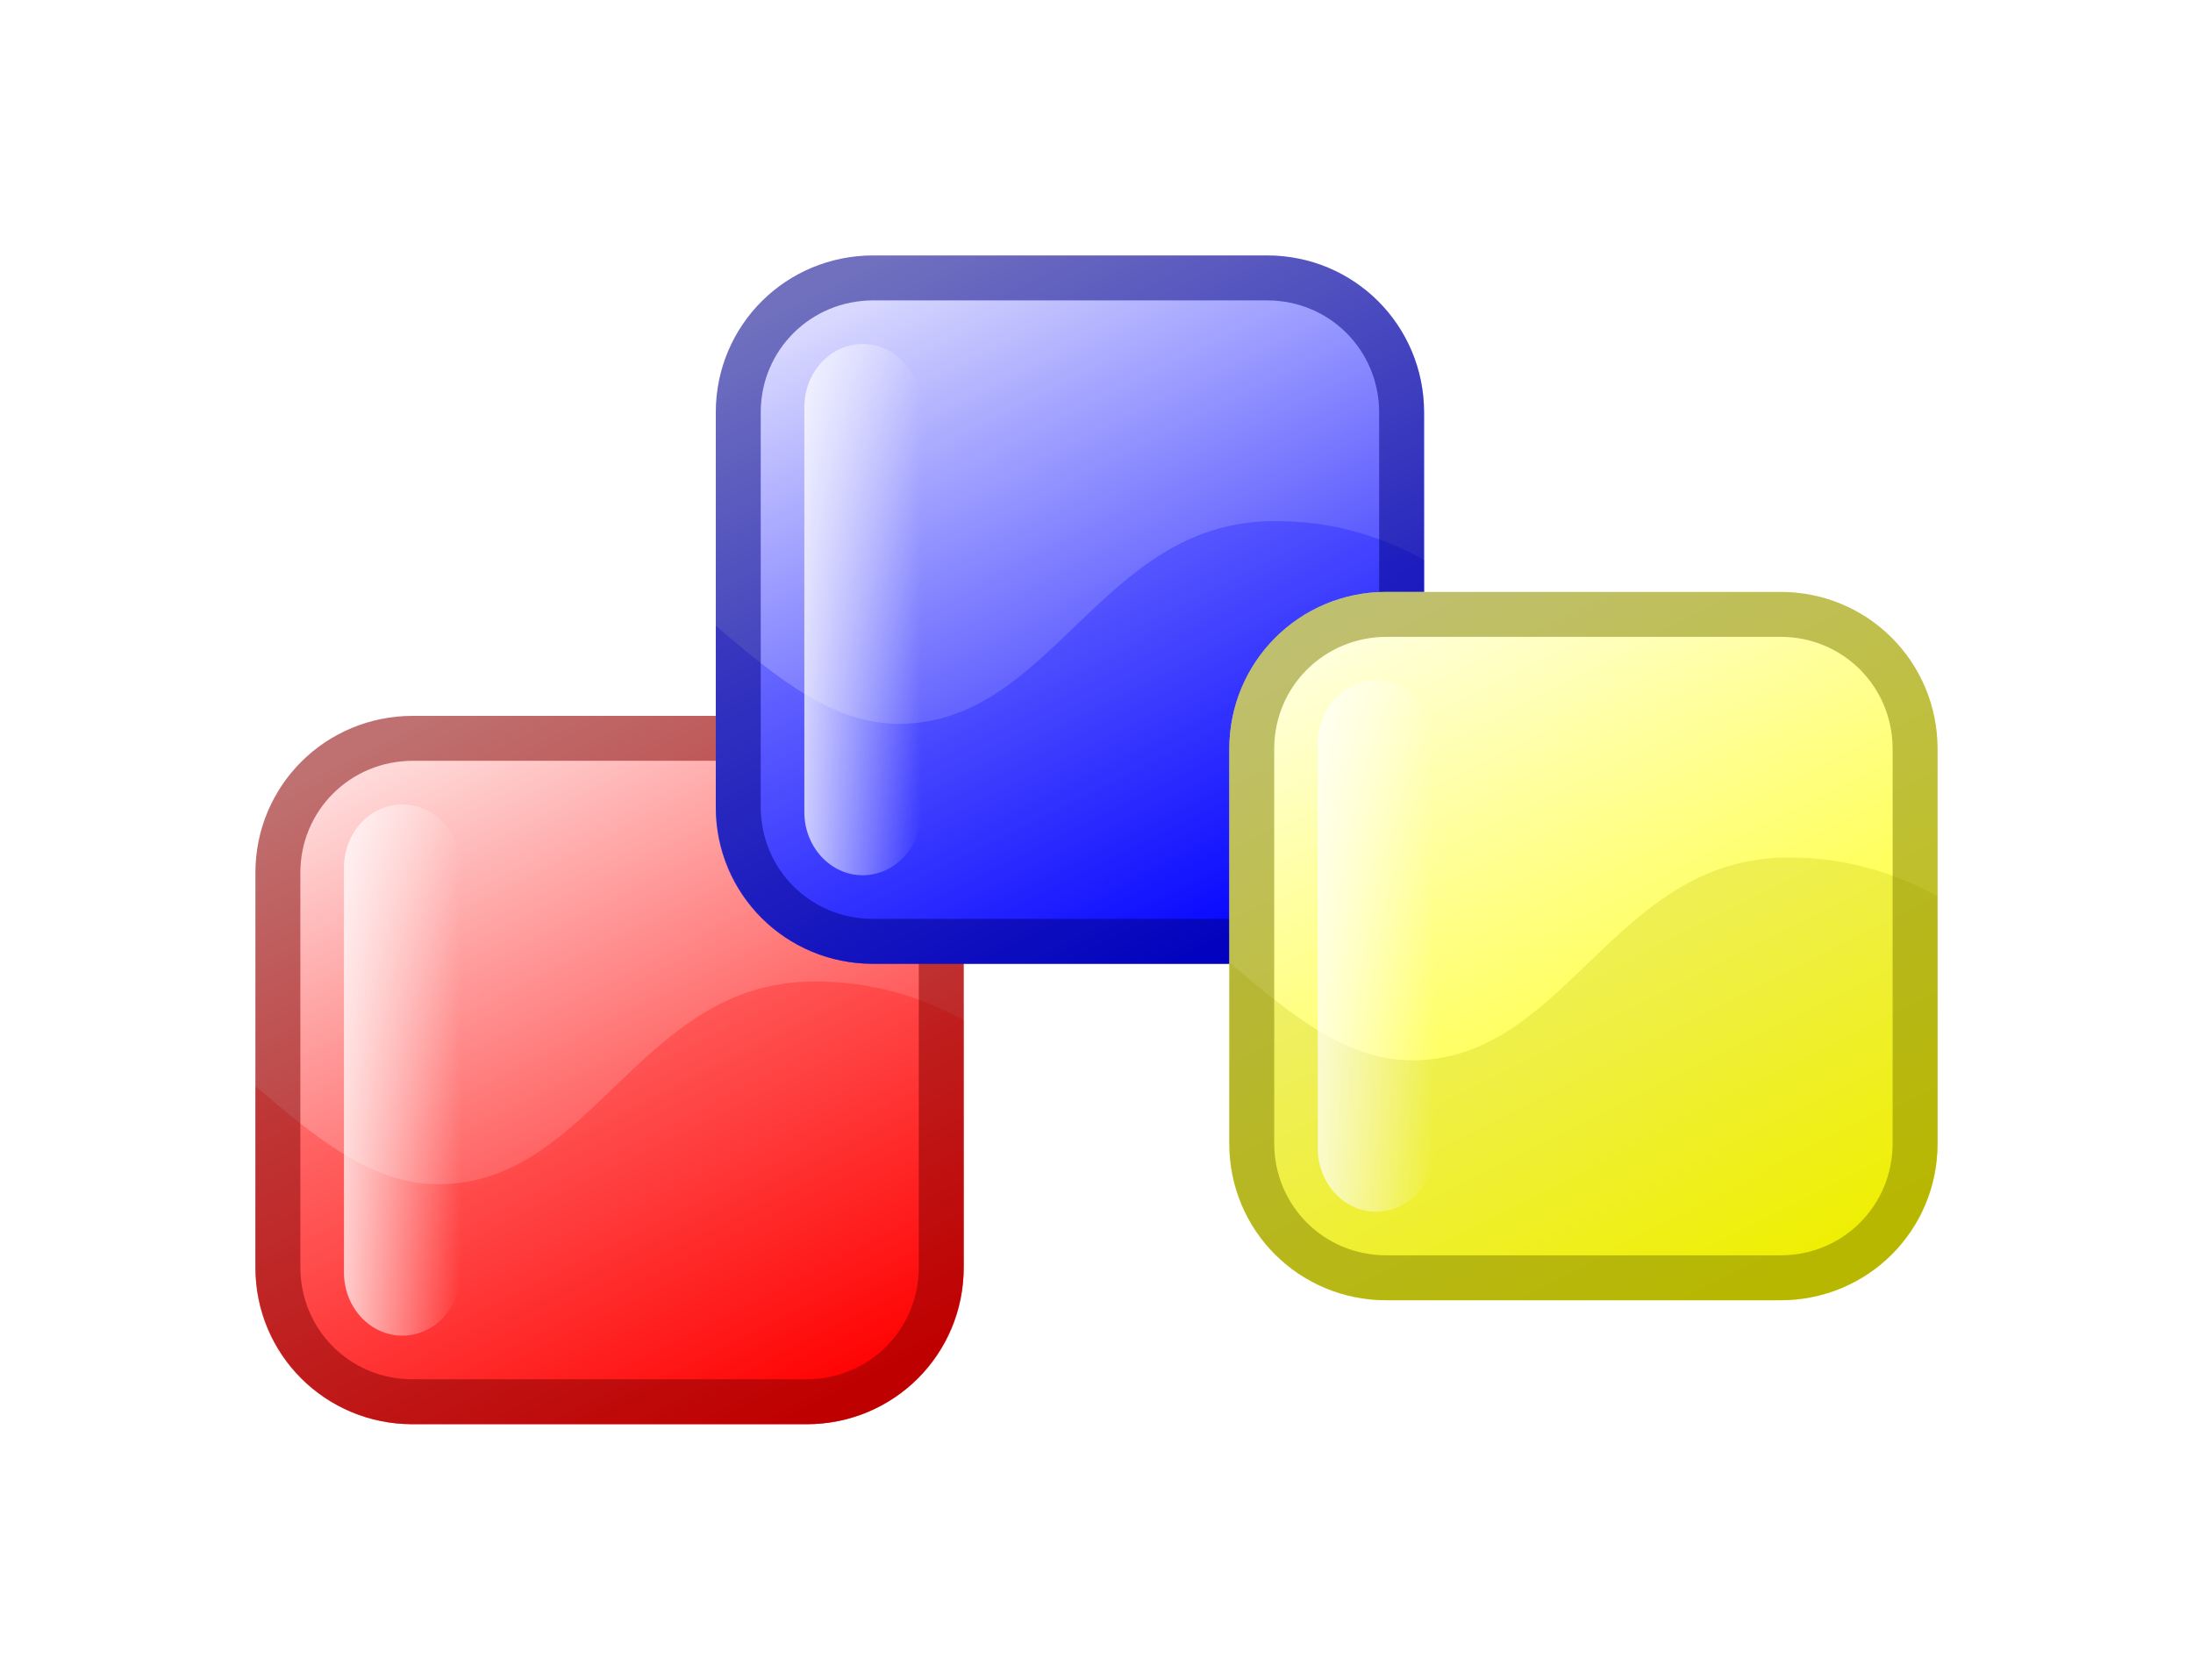
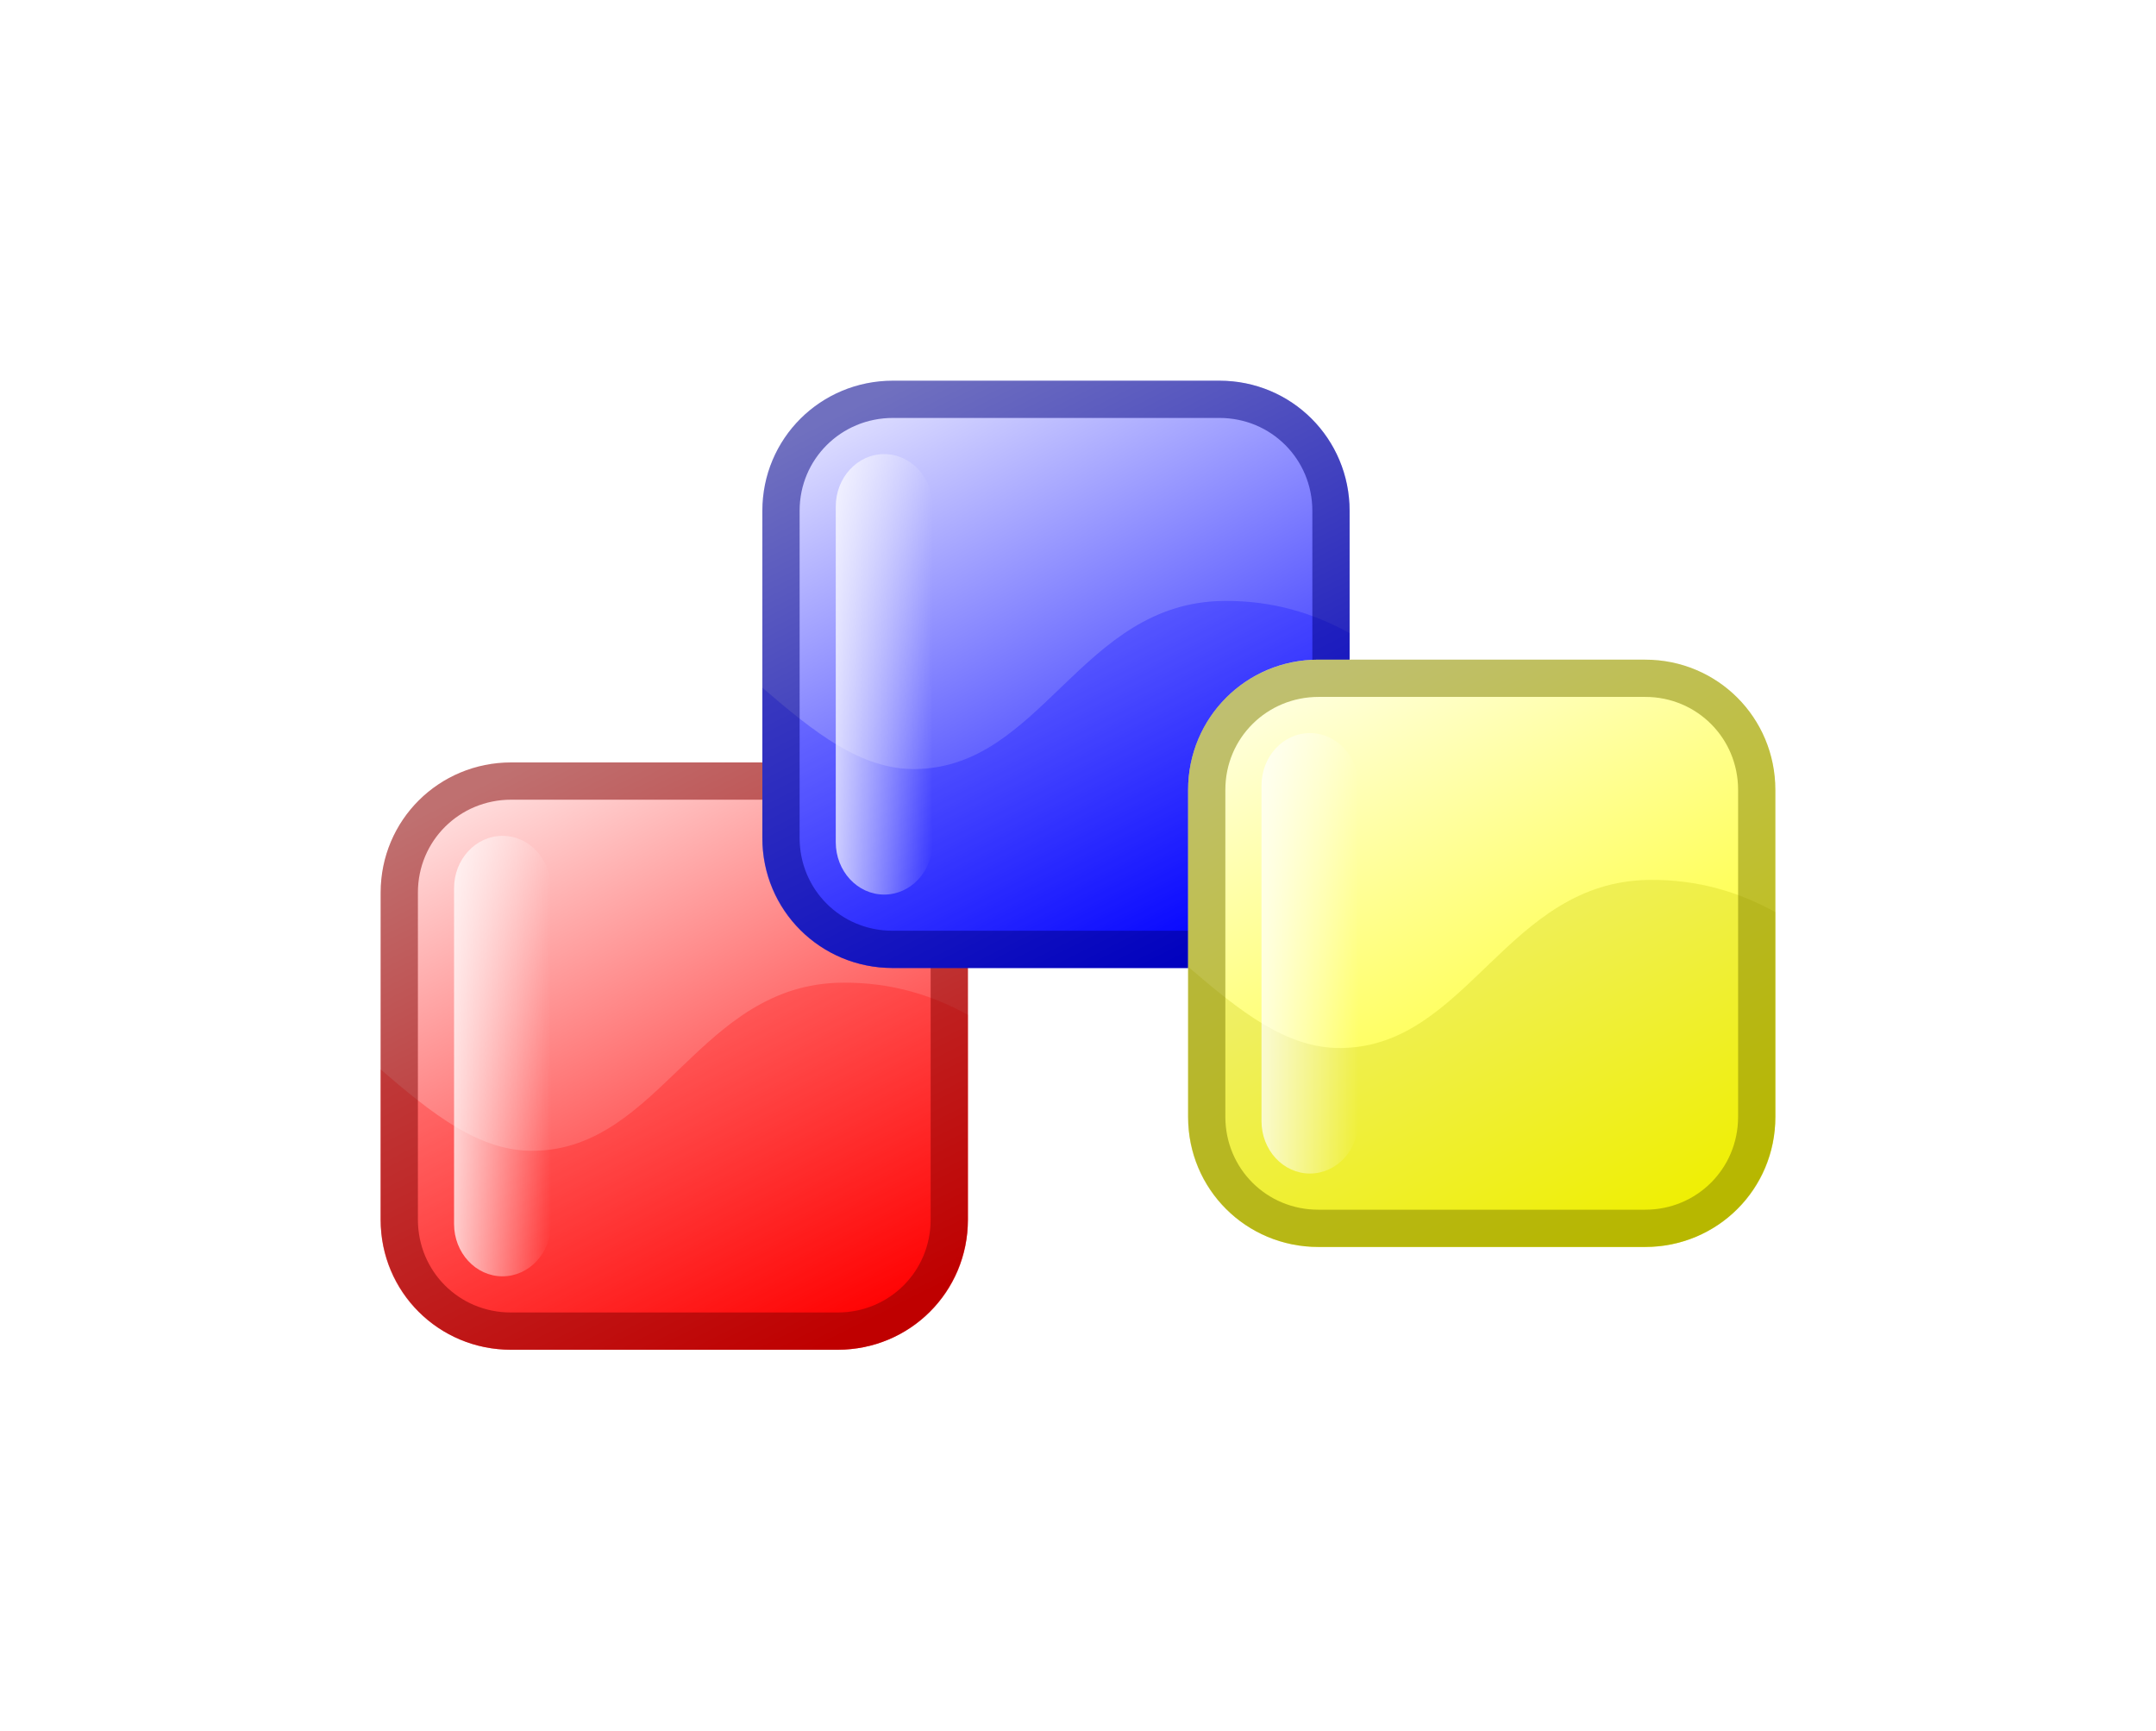
- <svg xmlns="http://www.w3.org/2000/svg" xmlns:xlink="http://www.w3.org/1999/xlink" width="120.198" height="92.053" id="svg1336" version="1.0">
+ <svg xmlns="http://www.w3.org/2000/svg" xmlns:xlink="http://www.w3.org/1999/xlink" width="124.606" height="100" id="svg1336" version="1.0">
  <defs id="defs1338">
    <linearGradient id="linearGradient8721">
      <stop id="stop12145" offset="0" style="stop-color:#ff0000;stop-opacity:1;" />
      <stop style="stop-color:#ffe0e0;stop-opacity:1;" offset="1" id="stop8725" />
    </linearGradient>
    <linearGradient id="linearGradient4073">
      <stop id="stop4075" offset="0" style="stop-color:#ffffff;stop-opacity:1;" />
      <stop id="stop4077" offset="1" style="stop-color:#ffffff;stop-opacity:0;" />
    </linearGradient>
    <linearGradient id="linearGradient6848">
      <stop id="stop6850" offset="0" style="stop-color:#0000ff;stop-opacity:1;" />
      <stop id="stop6852" offset="1" style="stop-color:#e0e0ff;stop-opacity:1;" />
    </linearGradient>
    <linearGradient id="linearGradient6854">
      <stop id="stop6856" offset="0" style="stop-color:#ffffe0;stop-opacity:1;" />
      <stop id="stop6858" offset="1" style="stop-color:#ffff00;stop-opacity:1;" />
    </linearGradient>
-     <linearGradient xlink:href="#linearGradient8721" id="linearGradient3074" gradientUnits="userSpaceOnUse" gradientTransform="matrix(1.000031,0,0,1.000031,-45.00832,-319.1057)" x1="221.016" y1="674.085" x2="119.923" y2="474.091" />
-     <linearGradient xlink:href="#linearGradient4073" id="linearGradient3076" gradientUnits="userSpaceOnUse" gradientTransform="matrix(0.545556,0,0,0.350255,-38.51666,72.6073)" x1="139.431" y1="520.743" x2="222.739" y2="520.743" />
-     <linearGradient xlink:href="#linearGradient6848" id="linearGradient3078" gradientUnits="userSpaceOnUse" gradientTransform="matrix(1.334164,0,0,1.334164,-90.28301,-537.514)" x1="296.203" y1="571.529" x2="220.845" y2="421.623" />
-     <linearGradient xlink:href="#linearGradient4073" id="linearGradient3080" gradientUnits="userSpaceOnUse" gradientTransform="matrix(0.545558,0,0,0.350255,91.4834,-57.3926)" x1="139.63" y1="520.742" x2="222.738" y2="520.742" />
-     <linearGradient xlink:href="#linearGradient6854" id="linearGradient3082" gradientUnits="userSpaceOnUse" gradientTransform="matrix(1.334164,0,0,1.334164,54.71699,-442.514)" x1="221.022" y1="421.623" x2="296.726" y2="571.529" />
-     <linearGradient xlink:href="#linearGradient4073" id="linearGradient3084" gradientUnits="userSpaceOnUse" gradientTransform="matrix(0.545558,0,0,0.350255,236.4833,37.6074)" x1="139.431" y1="520.742" x2="222.738" y2="520.742" />
+     <linearGradient xlink:href="#linearGradient8721" id="linearGradient3042" gradientUnits="userSpaceOnUse" gradientTransform="matrix(1.000031,0,0,1.000031,-45.00832,-319.1057)" x1="221.016" y1="674.085" x2="119.923" y2="474.091" />
+     <linearGradient xlink:href="#linearGradient4073" id="linearGradient3044" gradientUnits="userSpaceOnUse" gradientTransform="matrix(0.545556,0,0,0.350255,-38.51666,72.6073)" x1="139.431" y1="520.743" x2="222.739" y2="520.743" />
+     <linearGradient xlink:href="#linearGradient6848" id="linearGradient3046" gradientUnits="userSpaceOnUse" gradientTransform="matrix(1.334164,0,0,1.334164,-90.28301,-537.514)" x1="296.203" y1="571.529" x2="220.845" y2="421.623" />
+     <linearGradient xlink:href="#linearGradient4073" id="linearGradient3048" gradientUnits="userSpaceOnUse" gradientTransform="matrix(0.545558,0,0,0.350255,91.4834,-57.3926)" x1="139.63" y1="520.742" x2="222.738" y2="520.742" />
+     <linearGradient xlink:href="#linearGradient6854" id="linearGradient3050" gradientUnits="userSpaceOnUse" gradientTransform="matrix(1.334164,0,0,1.334164,54.71699,-442.514)" x1="221.022" y1="421.623" x2="296.726" y2="571.529" />
+     <linearGradient xlink:href="#linearGradient4073" id="linearGradient3052" gradientUnits="userSpaceOnUse" gradientTransform="matrix(0.545558,0,0,0.350255,236.4833,37.6074)" x1="139.431" y1="520.742" x2="222.738" y2="520.742" />
  </defs>
-   <g id="layer1" transform="translate(-0.3999929,-263.6663)">
-     <g id="g1457" transform="matrix(0.1941001,0,0,0.1941001,9.547489,272.8138)">
+   <g id="layer1" transform="translate(7.600007,-258.296)">
+     <g id="g1457" transform="matrix(0.169697,0,0,0.169697,10.15757,276.0536)">
      <g style="display:inline" id="layer2">
-         <path id="rect1393" d="m 69.34,155 111.321,0 c 24.564,0 44.34,19.775 44.34,44.34 l 0,111.321 c 0,24.564 -19.775,44.34 -44.34,44.34 l -111.321,0 C 44.775,355 25,335.225 25,310.66 l 0,-111.321 c 0,-24.564 19.775,-44.34 44.34,-44.34 z" style="fill:url(#linearGradient3074);fill-opacity:1;fill-rule:nonzero;stroke:none;stroke-width:38;marker-start:none" />
+         <path id="rect1393" d="m 69.34,155 111.321,0 c 24.564,0 44.34,19.775 44.34,44.34 l 0,111.321 c 0,24.564 -19.775,44.34 -44.34,44.34 l -111.321,0 C 44.775,355 25,335.225 25,310.66 l 0,-111.321 c 0,-24.564 19.775,-44.34 44.34,-44.34 z" style="fill:url(#linearGradient3042);fill-opacity:1;fill-rule:nonzero;stroke:none;stroke-width:38;marker-start:none" />
        <path id="path2231" d="m 182.057,230.006 c -48.531,0.525 -61.796,56.691 -104.899,57.25 -18.636,0.235 -34.53,-12.554 -52.158,-27.699 l 0,51.652 c 0,24.249 19.797,43.791 44.361,43.791 l 111.32,0 c 24.564,0 44.319,-19.543 44.319,-43.791 l 0,-70.255 c -12.032,-6.607 -25.966,-11.136 -42.944,-10.948 z" style="opacity:0.25;fill:#ff0000;fill-opacity:1;fill-rule:evenodd;stroke:none" />
-         <rect rx="17.844" ry="17.844" y="180" x="50" height="150" width="33" id="rect3182" style="fill:url(#linearGradient3076);fill-opacity:1;fill-rule:nonzero;stroke:none" />
+         <rect rx="17.844" ry="17.844" y="180" x="50" height="150" width="33" id="rect3182" style="fill:url(#linearGradient3044);fill-opacity:1;fill-rule:nonzero;stroke:none" />
        <path id="path37247" d="m 69.468,161.343 111.192,0 c 21.128,0 37.997,16.879 37.997,38.006 l 0,111.32 c 0,21.135 -16.865,37.988 -37.997,37.988 l -111.32,0 c -21.132,0 -37.997,-16.86 -37.997,-37.988 l 0,-111.358 c 0,-21.132 16.991,-37.968 38.125,-37.968 z" style="fill:none;stroke:#800000;stroke-width:12.686;stroke-linecap:butt;stroke-linejoin:round;stroke-miterlimit:20;stroke-opacity:0.502;stroke-dasharray:none;stroke-dashoffset:0;marker-start:none" />
      </g>
      <g style="display:inline" id="layer3">
-         <path id="path5922" d="m 199.34,25 111.321,0 c 24.564,0 44.34,19.775 44.34,44.34 l 0,111.321 c 0,24.564 -19.775,44.34 -44.34,44.34 l -111.321,0 C 174.775,225 155,205.225 155,180.66 l 0,-111.321 c 0,-24.564 19.775,-44.34 44.34,-44.34 z" style="fill:url(#linearGradient3078);fill-opacity:1;fill-rule:nonzero;stroke:none;stroke-width:38.281;marker-start:none" />
+         <path id="path5922" d="m 199.34,25 111.321,0 c 24.564,0 44.34,19.775 44.34,44.34 l 0,111.321 c 0,24.564 -19.775,44.34 -44.34,44.34 l -111.321,0 C 174.775,225 155,205.225 155,180.66 l 0,-111.321 c 0,-24.564 19.775,-44.34 44.34,-44.34 z" style="fill:url(#linearGradient3046);fill-opacity:1;fill-rule:nonzero;stroke:none;stroke-width:38.281;marker-start:none" />
        <path id="path5924" d="M 312.056,100.006 C 263.526,100.531 250.261,156.697 207.158,157.255 188.522,157.491 172.627,144.701 155,129.556 l 0,51.652 c 0,24.249 19.797,43.791 44.361,43.791 l 111.32,0 c 24.564,0 44.319,-19.543 44.319,-43.791 l 0,-70.255 c -12.032,-6.607 -25.966,-11.136 -42.944,-10.948 z" style="opacity:0.25;fill:#0000ff;fill-opacity:1;fill-rule:evenodd;stroke:none" />
-         <rect rx="17.844" ry="17.844" y="50" x="180" height="150" width="33" id="rect5926" style="fill:url(#linearGradient3080);fill-opacity:1;fill-rule:nonzero;stroke:none" />
+         <rect rx="17.844" ry="17.844" y="50" x="180" height="150" width="33" id="rect5926" style="fill:url(#linearGradient3048);fill-opacity:1;fill-rule:nonzero;stroke:none" />
        <path style="fill:none;stroke:#000080;stroke-width:12.686;stroke-linecap:butt;stroke-linejoin:round;stroke-miterlimit:20;stroke-opacity:0.502;stroke-dasharray:none;stroke-dashoffset:0;marker-start:none;display:inline" d="m 199.468,31.343 111.192,0 c 21.128,0 37.997,16.879 37.997,38.006 l 0,111.32 c 0,21.135 -16.865,37.988 -37.997,37.988 l -111.32,0 c -21.131,0 -37.997,-16.86 -37.997,-37.988 l 0,-111.358 c 0,-21.132 16.991,-37.968 38.125,-37.968 z" id="path41636" />
      </g>
      <g id="layer4">
-         <path id="path5936" d="m 344.34,120 111.321,0 c 24.564,0 44.34,19.775 44.34,44.34 l 0,111.321 c 0,24.564 -19.775,44.34 -44.34,44.34 l -111.321,0 C 319.775,320 300,300.225 300,275.66 l 0,-111.321 c 0,-24.564 19.775,-44.34 44.34,-44.34 z" style="fill:url(#linearGradient3082);fill-opacity:1;fill-rule:nonzero;stroke:none;stroke-width:38.281;marker-start:none;display:inline" />
+         <path id="path5936" d="m 344.34,120 111.321,0 c 24.564,0 44.34,19.775 44.34,44.34 l 0,111.321 c 0,24.564 -19.775,44.34 -44.34,44.34 l -111.321,0 C 319.775,320 300,300.225 300,275.66 l 0,-111.321 c 0,-24.564 19.775,-44.34 44.34,-44.34 z" style="fill:url(#linearGradient3050);fill-opacity:1;fill-rule:nonzero;stroke:none;stroke-width:38.281;marker-start:none;display:inline" />
        <path id="path5938" d="M 457.056,195.006 C 408.526,195.531 395.261,251.697 352.158,252.255 333.522,252.491 317.627,239.701 300,224.556 l 0,51.652 c 0,24.249 19.797,43.791 44.361,43.791 l 111.32,0 C 480.245,320 500,300.457 500,276.209 l 0,-70.255 c -12.032,-6.607 -25.966,-11.136 -42.944,-10.948 z" style="opacity:0.25;fill:#c0c000;fill-opacity:1;fill-rule:evenodd;stroke:none;display:inline" />
-         <rect rx="17.844" ry="17.844" y="145" x="325" height="150" width="33" id="rect5940" style="fill:url(#linearGradient3084);fill-opacity:1;fill-rule:nonzero;stroke:none;display:inline" />
+         <rect rx="17.844" ry="17.844" y="145" x="325" height="150" width="33" id="rect5940" style="fill:url(#linearGradient3052);fill-opacity:1;fill-rule:nonzero;stroke:none;display:inline" />
        <path id="path42512" d="m 344.468,126.343 111.192,0 c 21.128,0 37.997,16.879 37.997,38.006 l 0,111.32 c 0,21.135 -16.865,37.988 -37.997,37.988 l -111.32,0 c -21.131,0 -37.997,-16.86 -37.997,-37.988 l 0,-111.358 c 0,-21.132 16.991,-37.968 38.125,-37.968 z" style="fill:none;stroke:#808000;stroke-width:12.686;stroke-linecap:butt;stroke-linejoin:round;stroke-miterlimit:20;stroke-opacity:0.502;stroke-dasharray:none;stroke-dashoffset:0;marker-start:none;display:inline" />
      </g>
    </g>
  </g>
</svg>
